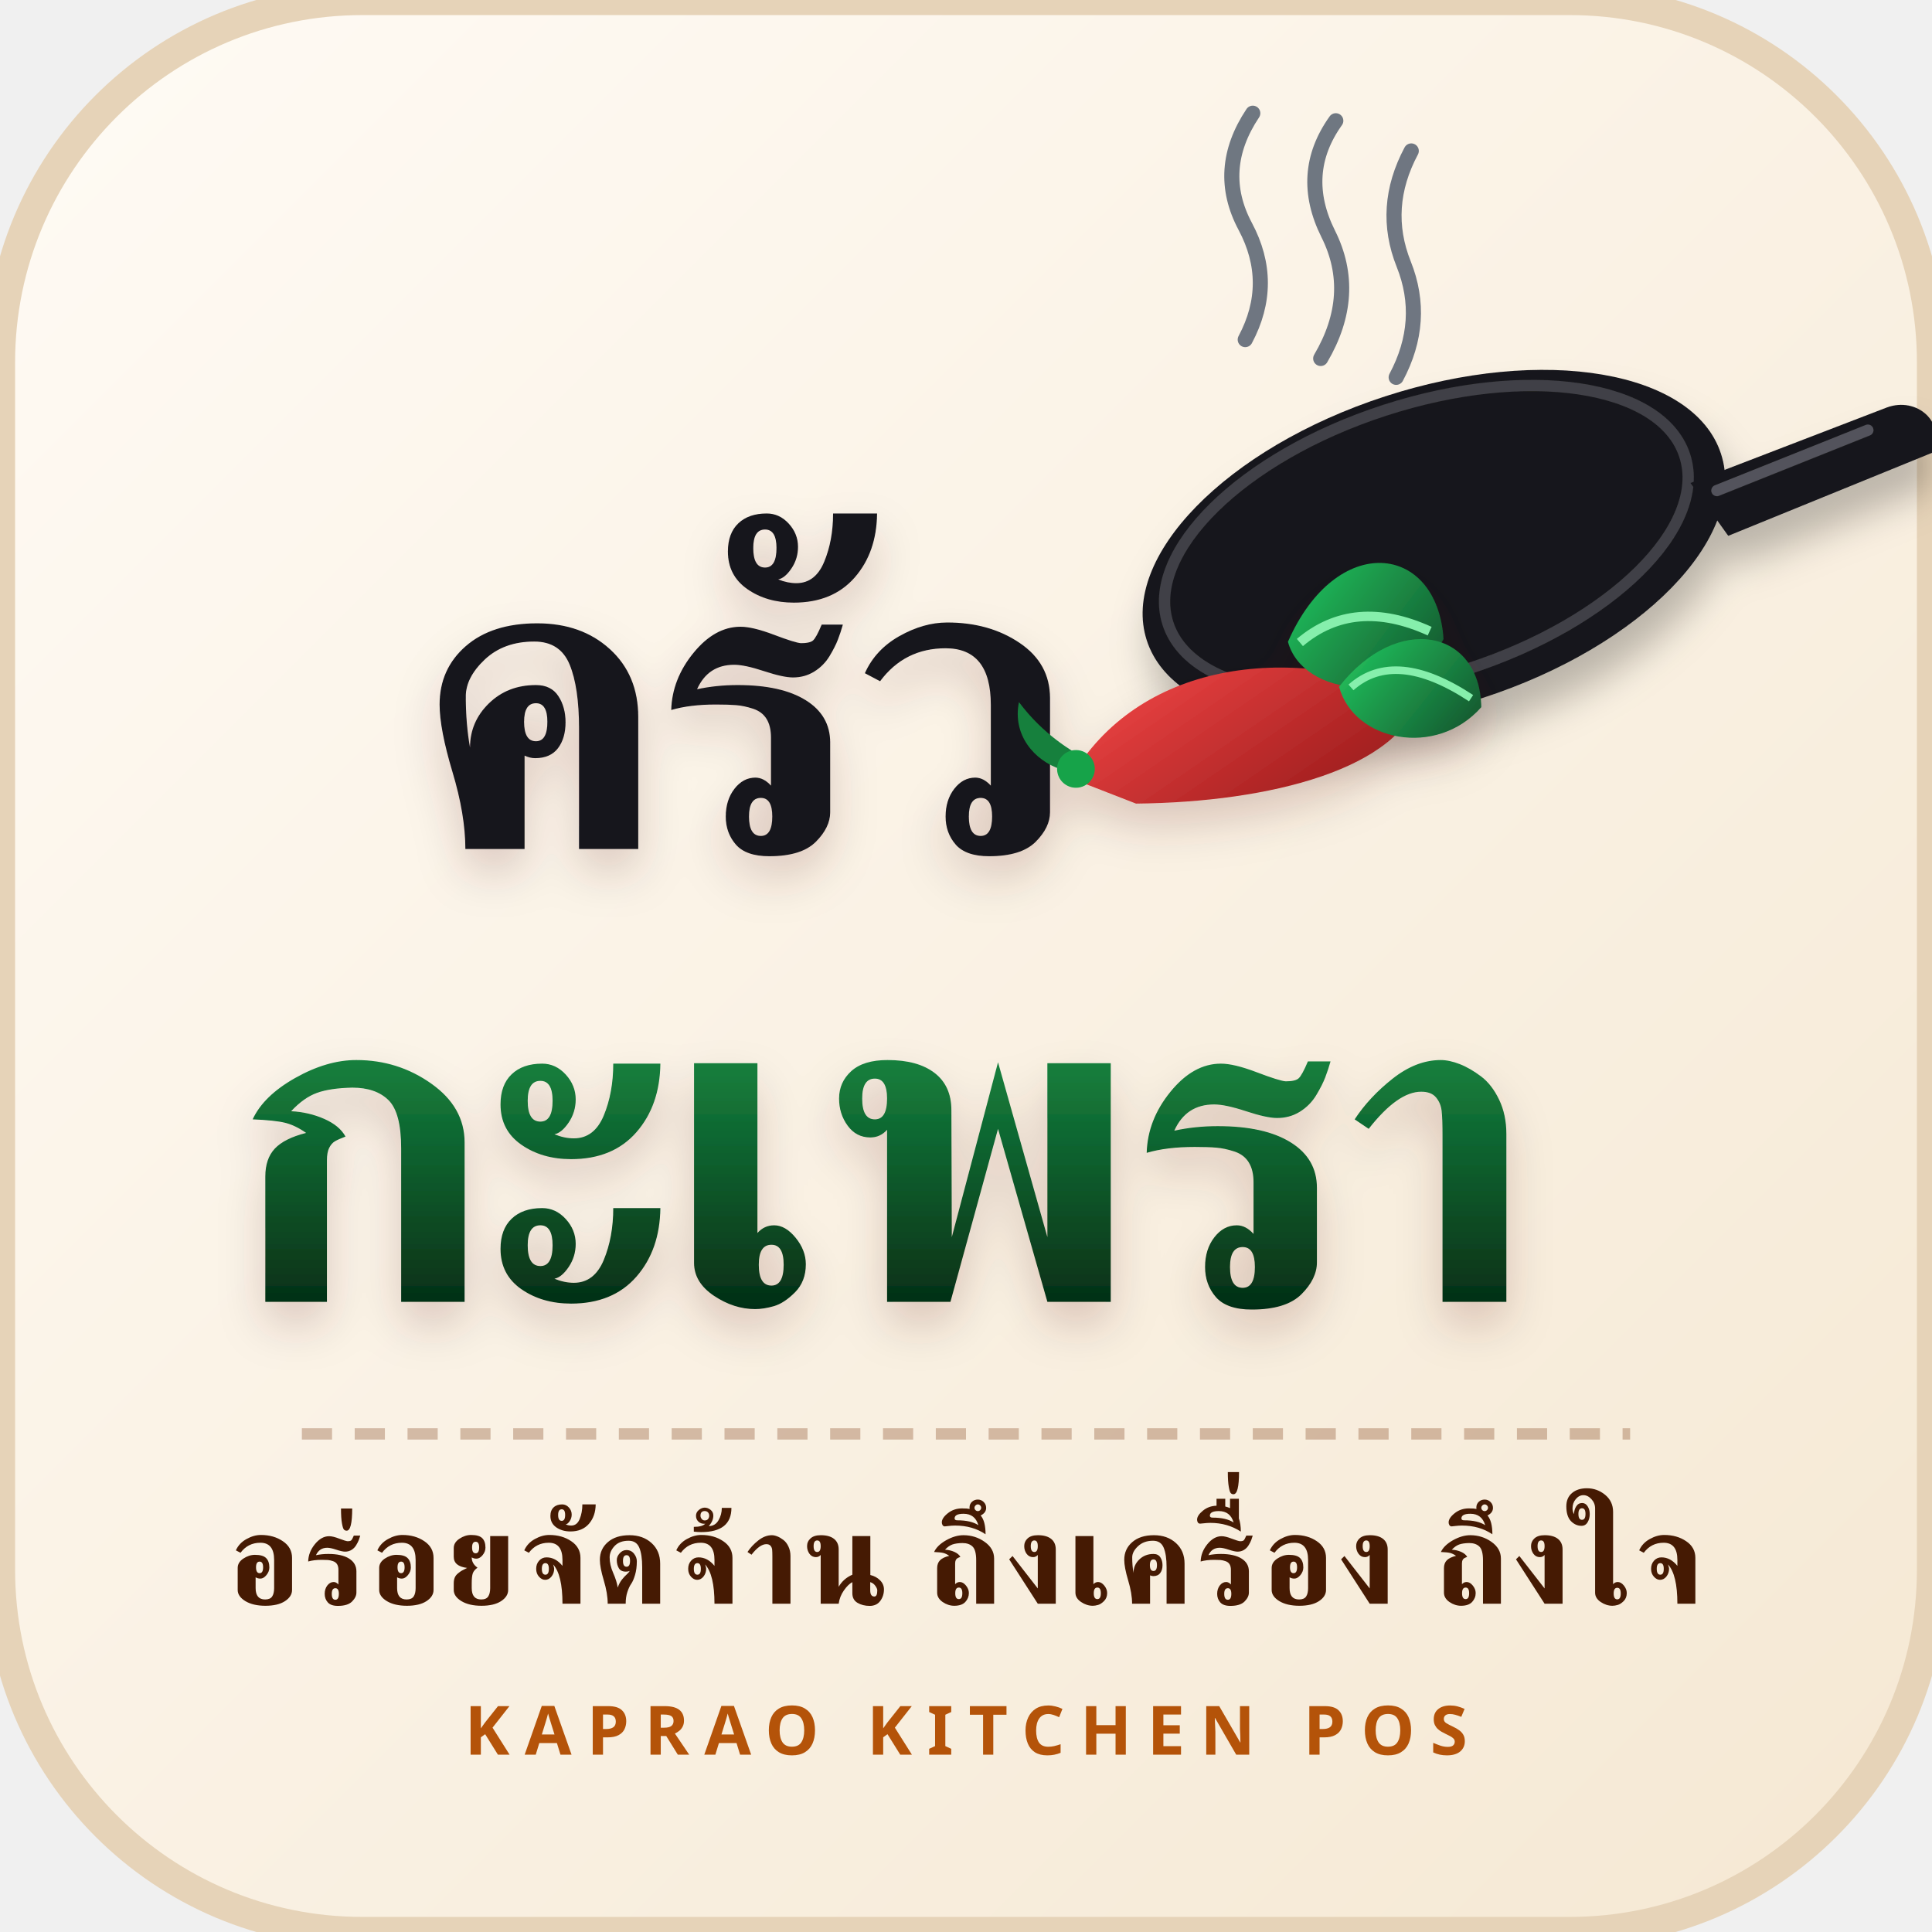
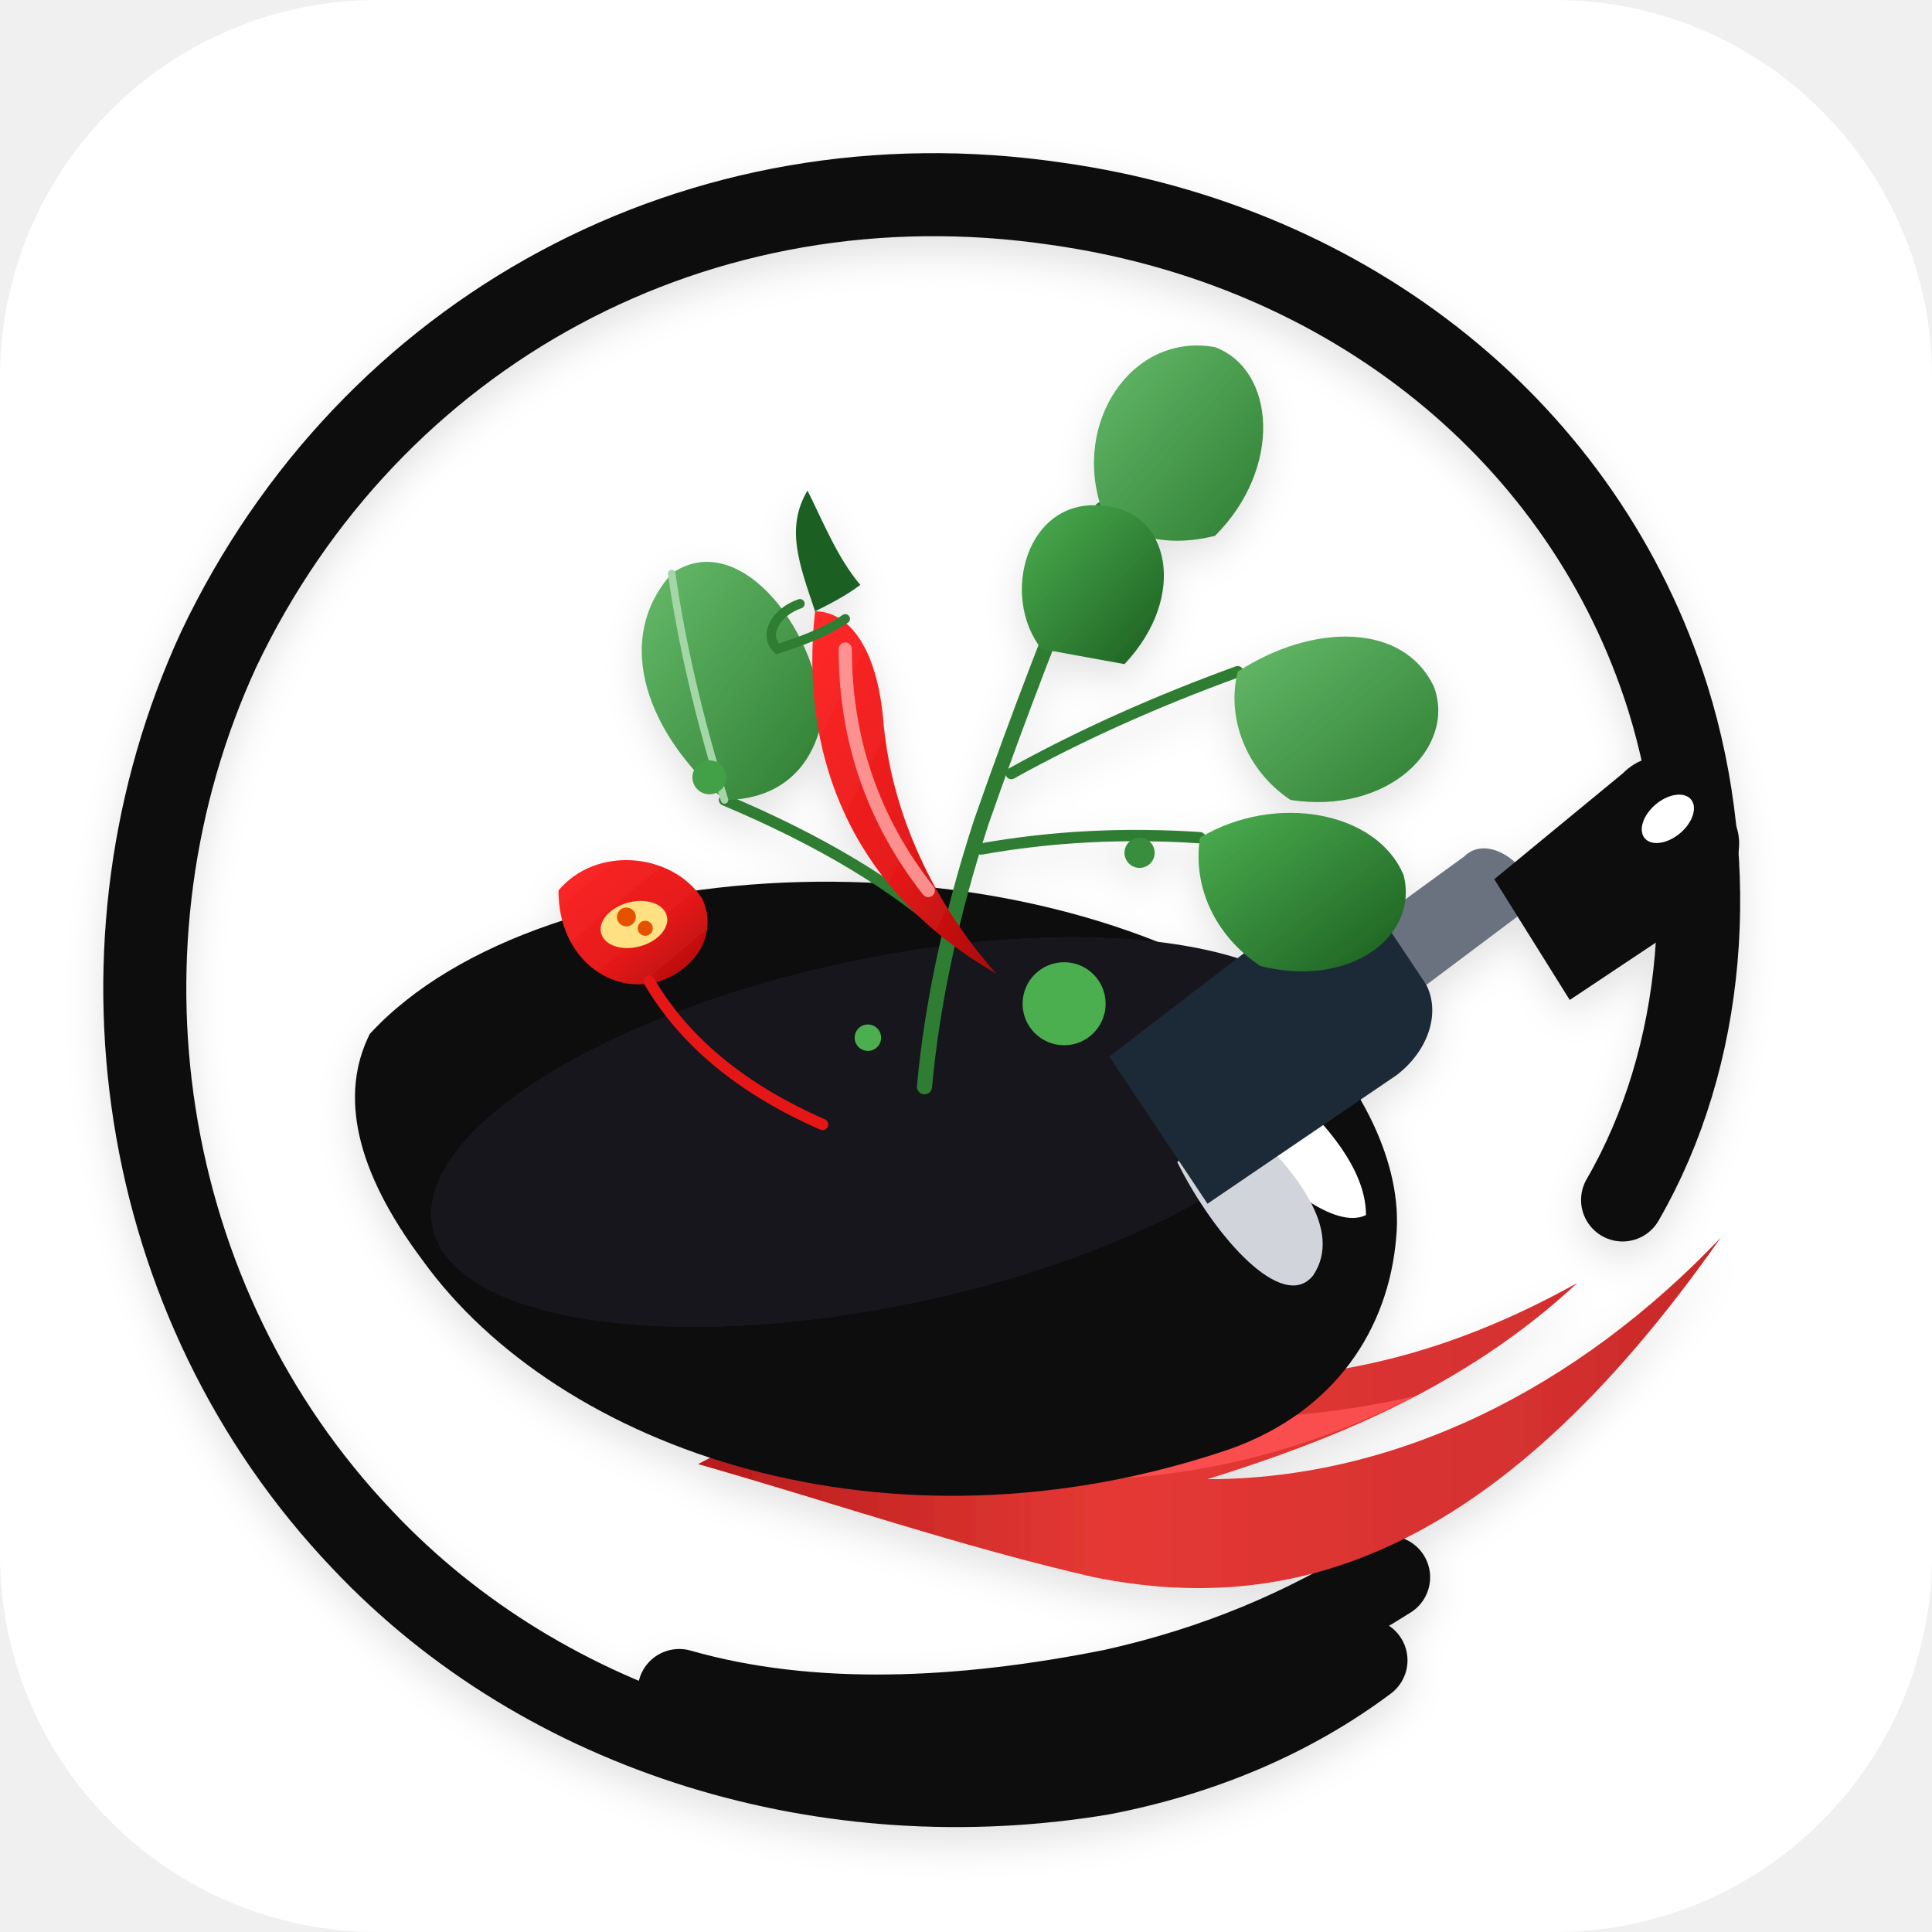
<svg xmlns="http://www.w3.org/2000/svg" viewBox="0 0 512 512" width="512" height="512">
  <defs>
-     <linearGradient id="creamBg" x1="0%" y1="0%" x2="100%" y2="100%">
-       <stop offset="0%" stop-color="#FFFBF5" />
-       <stop offset="100%" stop-color="#F5E8D3" />
+     <linearGradient id="chiliGrad" x1="0%" y1="0%" x2="100%" y2="100%">
+       <stop offset="0%" stop-color="#FF2A2A" />
+       <stop offset="60%" stop-color="#E51919" />
+       <stop offset="100%" stop-color="#A50808" />
    </linearGradient>
-     <linearGradient id="chiliRed" x1="0%" y1="0%" x2="100%" y2="100%">
-       <stop offset="0%" stop-color="#EF4444" />
-       <stop offset="100%" stop-color="#991B1B" />
+     <linearGradient id="flameGrad" x1="0%" y1="50%" x2="100%" y2="50%">
+       <stop offset="0%" stop-color="#B71C1C" />
+       <stop offset="40%" stop-color="#E53935" />
+       <stop offset="85%" stop-color="#D32F2F" />
+       <stop offset="100%" stop-color="#C62828" />
    </linearGradient>
-     <linearGradient id="basilGreen" x1="0%" y1="0%" x2="100%" y2="100%">
-       <stop offset="0%" stop-color="#22C55E" />
-       <stop offset="100%" stop-color="#14532D" />
+     <linearGradient id="leafGrad1" x1="0%" y1="0%" x2="100%" y2="100%">
+       <stop offset="0%" stop-color="#4CAF50" />
+       <stop offset="100%" stop-color="#1B5E20" />
    </linearGradient>
-     <linearGradient id="krapaoTextGreen" x1="0%" y1="0%" x2="0%" y2="100%">
-       <stop offset="0%" stop-color="#15803D" />
-       <stop offset="100%" stop-color="#052E16" />
+     <linearGradient id="leafGrad2" x1="0%" y1="0%" x2="100%" y2="100%">
+       <stop offset="0%" stop-color="#66BB6A" />
+       <stop offset="100%" stop-color="#2E7D32" />
    </linearGradient>
-     <filter id="softShadow" x="-10%" y="-10%" width="130%" height="130%">
-       <feDropShadow dx="0" dy="6" stdDeviation="6" flood-color="#451A03" flood-opacity="0.18" />
-     </filter>
-     <filter id="panShadow" x="-20%" y="-20%" width="140%" height="140%">
-       <feDropShadow dx="2" dy="8" stdDeviation="5" flood-opacity="0.25" />
+     <filter id="logoShadow" x="-10%" y="-10%" width="130%" height="130%">
+       <feDropShadow dx="0" dy="4" stdDeviation="5" flood-color="#000000" flood-opacity="0.12" />
    </filter>
  </defs>
-   <rect width="512" height="512" rx="96" fill="url(#creamBg)" stroke="#E6D3B8" stroke-width="8" />
-   <g stroke="#334155" stroke-width="4" stroke-linecap="round" opacity="0.7">
-     <path d="M 330 90 Q 338 75 330 60 Q 322 45 332 30" fill="none" />
-     <path d="M 350 95 Q 360 78 352 62 Q 344 46 354 32" fill="none" />
-     <path d="M 370 100 Q 378 85 372 70 Q 366 55 374 40" fill="none" />
-   </g>
-   <g filter="url(#panShadow)" transform="translate(10, 0)">
-     <ellipse cx="370" cy="145" rx="80" ry="42" fill="#18181B" transform="rotate(-18, 370, 145)" />
-     <ellipse cx="368" cy="143" rx="72" ry="36" fill="none" stroke="#3F3F46" stroke-width="3" transform="rotate(-18, 368, 143)" />
-     <path d="M 438 128 L 490 108 C 498 105 506 112 502 120 L 448 142 Z" fill="#18181B" />
-     <path d="M 445 130 L 485 114" stroke="#52525B" stroke-width="3" stroke-linecap="round" />
-   </g>
-   <g filter="url(#softShadow)">
-     <text x="110" y="225" font-family="'Sukhumvit Set', 'Kanit', 'Prompt', 'Thonburi', sans-serif" font-weight="900" font-size="112" fill="#18181B" letter-spacing="-2">ครัว</text>
-     <g transform="translate(265, 175) rotate(-15)">
-       <path d="M 10 35 C 35 10 75 15 105 38 C 95 55 60 55 25 46 Z" fill="url(#chiliRed)" />
-       <path d="M 8 32 C 2 28 -2 20 2 12 C 6 22 12 28 16 32 Z" fill="#15803D" />
-       <circle cx="12" cy="33" r="5" fill="#16A34A" />
-       <path d="M 75 15 C 95 -10 120 0 115 25 C 100 40 75 30 75 15 Z" fill="url(#basilGreen)" />
-       <path d="M 78 16 Q 95 8 112 22" stroke="#86EFAC" stroke-width="2.5" fill="none" />
-       <path d="M 85 30 C 105 15 125 25 120 45 C 105 55 85 45 85 30 Z" fill="url(#basilGreen)" />
-       <path d="M 88 31 Q 102 24 118 42" stroke="#86EFAC" stroke-width="2" fill="none" />
+   <rect width="512" height="512" rx="100" fill="#FFFFFF" />
+   <g filter="url(#logoShadow)">
+     <path d="M 430 318 C 452 280 456 230 442 185 C 420 115 358 65 280 54 C 185 40 98 88 58 172 C 22 250 36 345 96 408 C 145 460 220 482 292 470 C 318 465 342 455 362 440" fill="none" stroke="#0B0D11" stroke-width="22" stroke-linecap="round" />
+     <path d="M 180 448 C 215 458 255 456 295 448 C 322 442 346 432 368 418" fill="none" stroke="#0B0D11" stroke-width="22" stroke-linecap="round" />
+     <path d="M 185 388 C 220 398 255 410 290 418 C 340 428 395 415 456 328 C 418 368 370 392 320 392 C 352 382 388 368 418 340 C 382 360 348 368 305 365 C 255 360 215 372 185 388 Z" fill="url(#flameGrad)" />
+     <path d="M 230 385 C 270 395 320 398 375 370 C 340 378 300 378 260 372 C 242 370 232 375 230 385 Z" fill="#FF5252" opacity="0.85" />
+     <path d="M 98 274 C 90 290 94 310 112 334 C 148 384 235 415 326 384 C 354 374 368 352 370 328 C 372 308 360 286 344 270 C 274 218 144 224 98 274 Z" fill="#0B0D11" />
+     <ellipse cx="234" cy="300" rx="122" ry="46" fill="#17191E" transform="rotate(-12, 234, 300)" />
+     <path d="M 334 282 C 348 294 362 308 362 322 C 354 326 338 314 326 298 Z" fill="#FFFFFF" />
+     <path d="M 326 294 C 344 310 356 326 348 338 C 340 348 322 328 312 308 Z" fill="#D1D5DB" />
+     <g transform="translate(10, -5)">
+       <path d="M 284 285 L 340 242 C 346 238 356 240 360 248 L 368 266 C 372 274 368 284 360 290 L 310 324 Z" fill="#1F2937" />
+       <path d="M 356 248 L 378 232 C 382 228 388 230 392 234 L 400 242 L 368 266 Z" fill="#6B7280" />
+       <path d="M 386 238 L 420 210 C 428 202 438 206 444 214 L 448 220 C 454 228 450 238 442 246 L 406 270 Z" fill="#0B0D11" />
+       <ellipse cx="432" cy="222" rx="8" ry="5" fill="#FFFFFF" transform="rotate(-40, 432, 222)" />
    </g>
-     <text x="60" y="345" font-family="'Sukhumvit Set', 'Kanit', 'Prompt', 'Thonburi', sans-serif" font-weight="900" font-size="120" fill="url(#krapaoTextGreen)" letter-spacing="-2">กะเพรา</text>
-   </g>
-   <path d="M 80 380 L 432 380" stroke="#78350F" stroke-width="3" stroke-dasharray="8 6" opacity="0.3" />
-   <g font-family="'Kanit', 'Prompt', 'Sukhumvit Set', sans-serif" text-anchor="middle">
-     <text x="256" y="425" font-weight="800" font-size="34" fill="#451A03" letter-spacing="1">
-       อร่อยจัดจ้าน ถึงเครื่อง ถึงใจ
-     </text>
-     <text x="256" y="465" font-weight="700" font-size="18" fill="#B45309" letter-spacing="4">
-       KAPRAO KITCHEN POS
-     </text>
+     <path d="M 245 288 Q 248 255 260 218 Q 275 175 292 135" stroke="#2E7D32" stroke-width="4" stroke-linecap="round" fill="none" />
+     <path d="M 252 248 Q 230 228 192 212" stroke="#2E7D32" stroke-width="3" stroke-linecap="round" fill="none" />
+     <path d="M 268 205 Q 295 190 328 178" stroke="#2E7D32" stroke-width="3" stroke-linecap="round" fill="none" />
+     <path d="M 260 225 Q 288 220 318 222" stroke="#2E7D32" stroke-width="3" stroke-linecap="round" fill="none" />
+     <path d="M 192 212 C 172 195 162 170 178 152 C 195 140 216 165 218 190 C 215 206 204 212 192 212 Z" fill="url(#leafGrad2)" />
+     <path d="M 192 212 Q 182 180 178 152" stroke="#A5D6A7" stroke-width="2" stroke-linecap="round" fill="none" />
+     <path d="M 292 135 C 284 112 300 88 322 92 C 338 98 340 124 322 142 C 306 146 296 140 292 135 Z" fill="url(#leafGrad2)" />
+     <path d="M 276 172 C 265 158 272 132 292 134 C 310 135 315 158 298 176 Z" fill="url(#leafGrad1)" />
+     <path d="M 328 178 C 348 165 372 165 380 182 C 386 198 368 216 342 212 C 330 204 325 190 328 178 Z" fill="url(#leafGrad2)" />
+     <path d="M 318 222 C 338 210 365 215 372 232 C 376 248 358 262 334 256 C 322 248 316 235 318 222 Z" fill="url(#leafGrad1)" />
+     <path d="M 216 162 C 212 198 224 235 264 258 C 248 240 236 216 234 190 C 232 170 224 162 216 162 Z" fill="url(#chiliGrad)" />
+     <path d="M 224 172 Q 224 208 246 236" stroke="#FFA4A2" stroke-width="3.5" stroke-linecap="round" fill="none" opacity="0.85" />
+     <path d="M 216 162 C 212 150 208 140 214 130 C 218 138 222 148 228 155 C 224 158 220 160 216 162 Z" fill="#1B5E20" />
+     <path d="M 212 160 C 206 162 202 168 206 172 C 212 170 218 168 224 164" stroke="#2E7D32" stroke-width="2.5" stroke-linecap="round" fill="none" />
+     <path d="M 148 236 C 158 224 178 226 186 238 C 190 246 186 256 175 260 C 162 264 148 254 148 236 Z" fill="url(#chiliGrad)" />
+     <ellipse cx="168" cy="245" rx="9" ry="6" fill="#FFE082" transform="rotate(-15, 168, 245)" />
+     <circle cx="166" cy="243" r="2.5" fill="#E65100" />
+     <circle cx="171" cy="246" r="2" fill="#E65100" />
+     <path d="M 172 260 Q 186 284 218 298" stroke="#E51919" stroke-width="3" stroke-linecap="round" fill="none" />
+     <circle cx="188" cy="206" r="4.5" fill="#43A047" />
+     <circle cx="282" cy="266" r="11" fill="#4CAF50" />
+     <circle cx="302" cy="226" r="4" fill="#388E3C" />
+     <circle cx="230" cy="275" r="3.5" fill="#4CAF50" />
  </g>
</svg>
